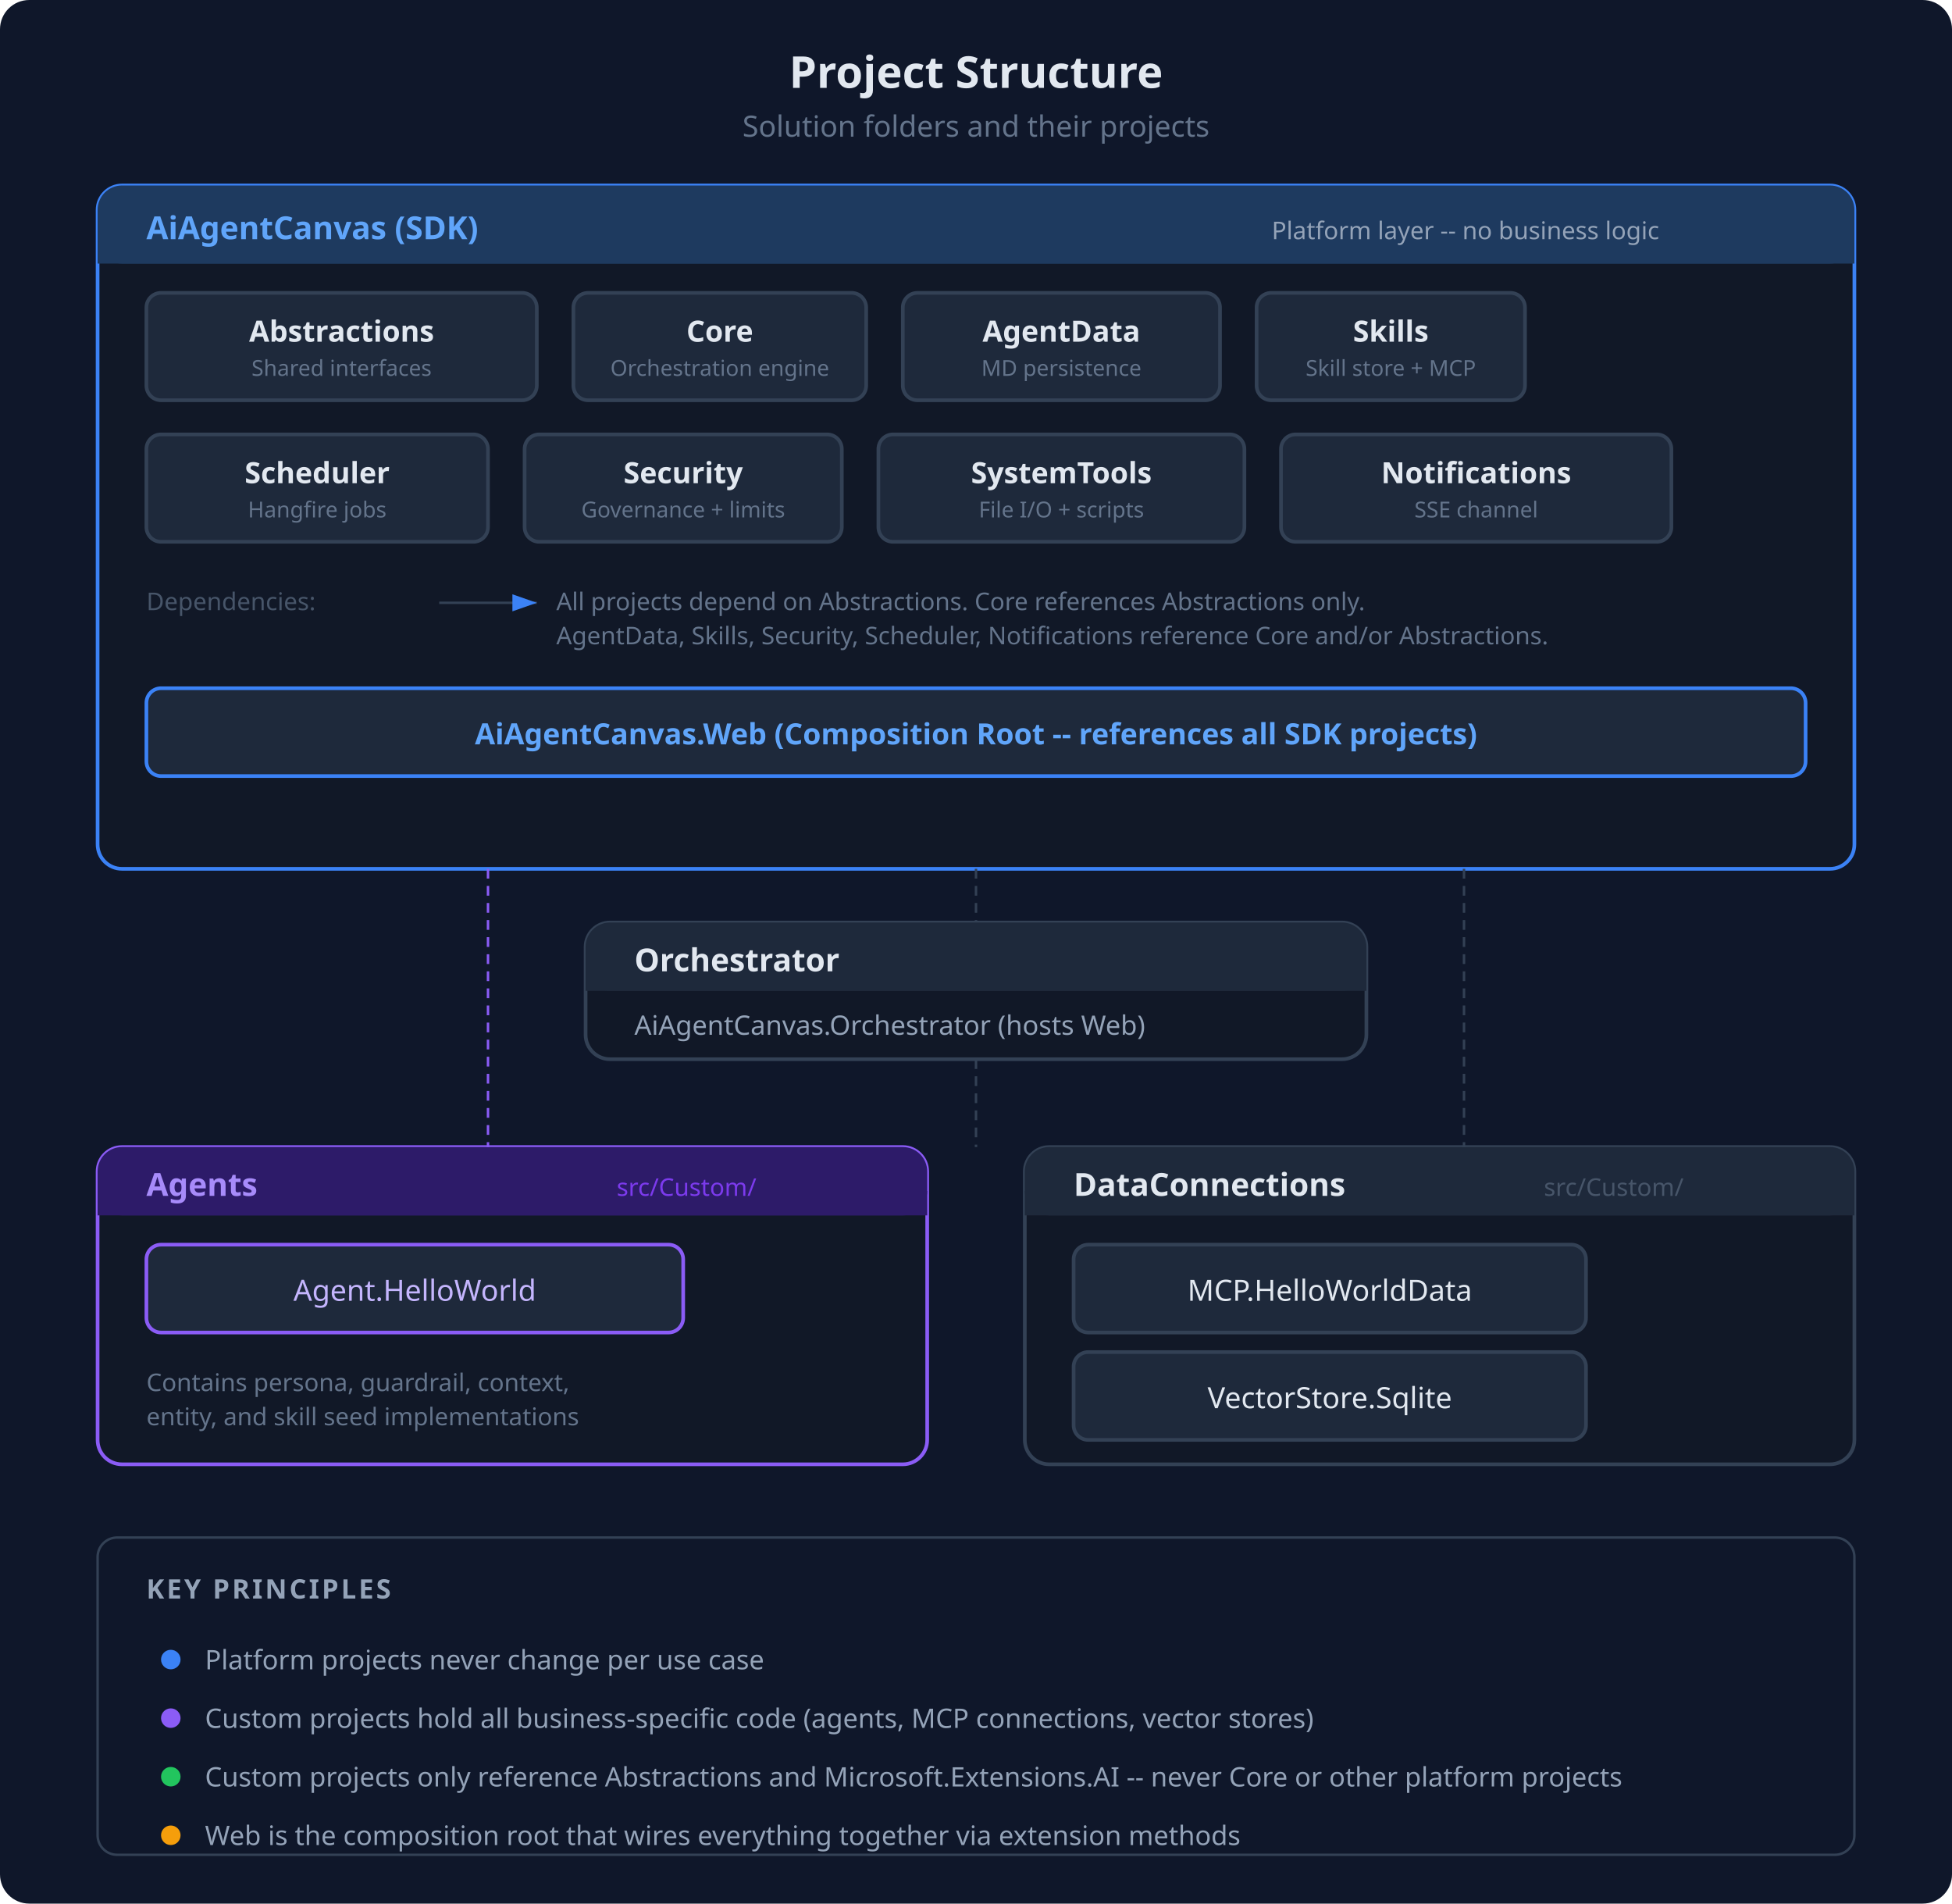
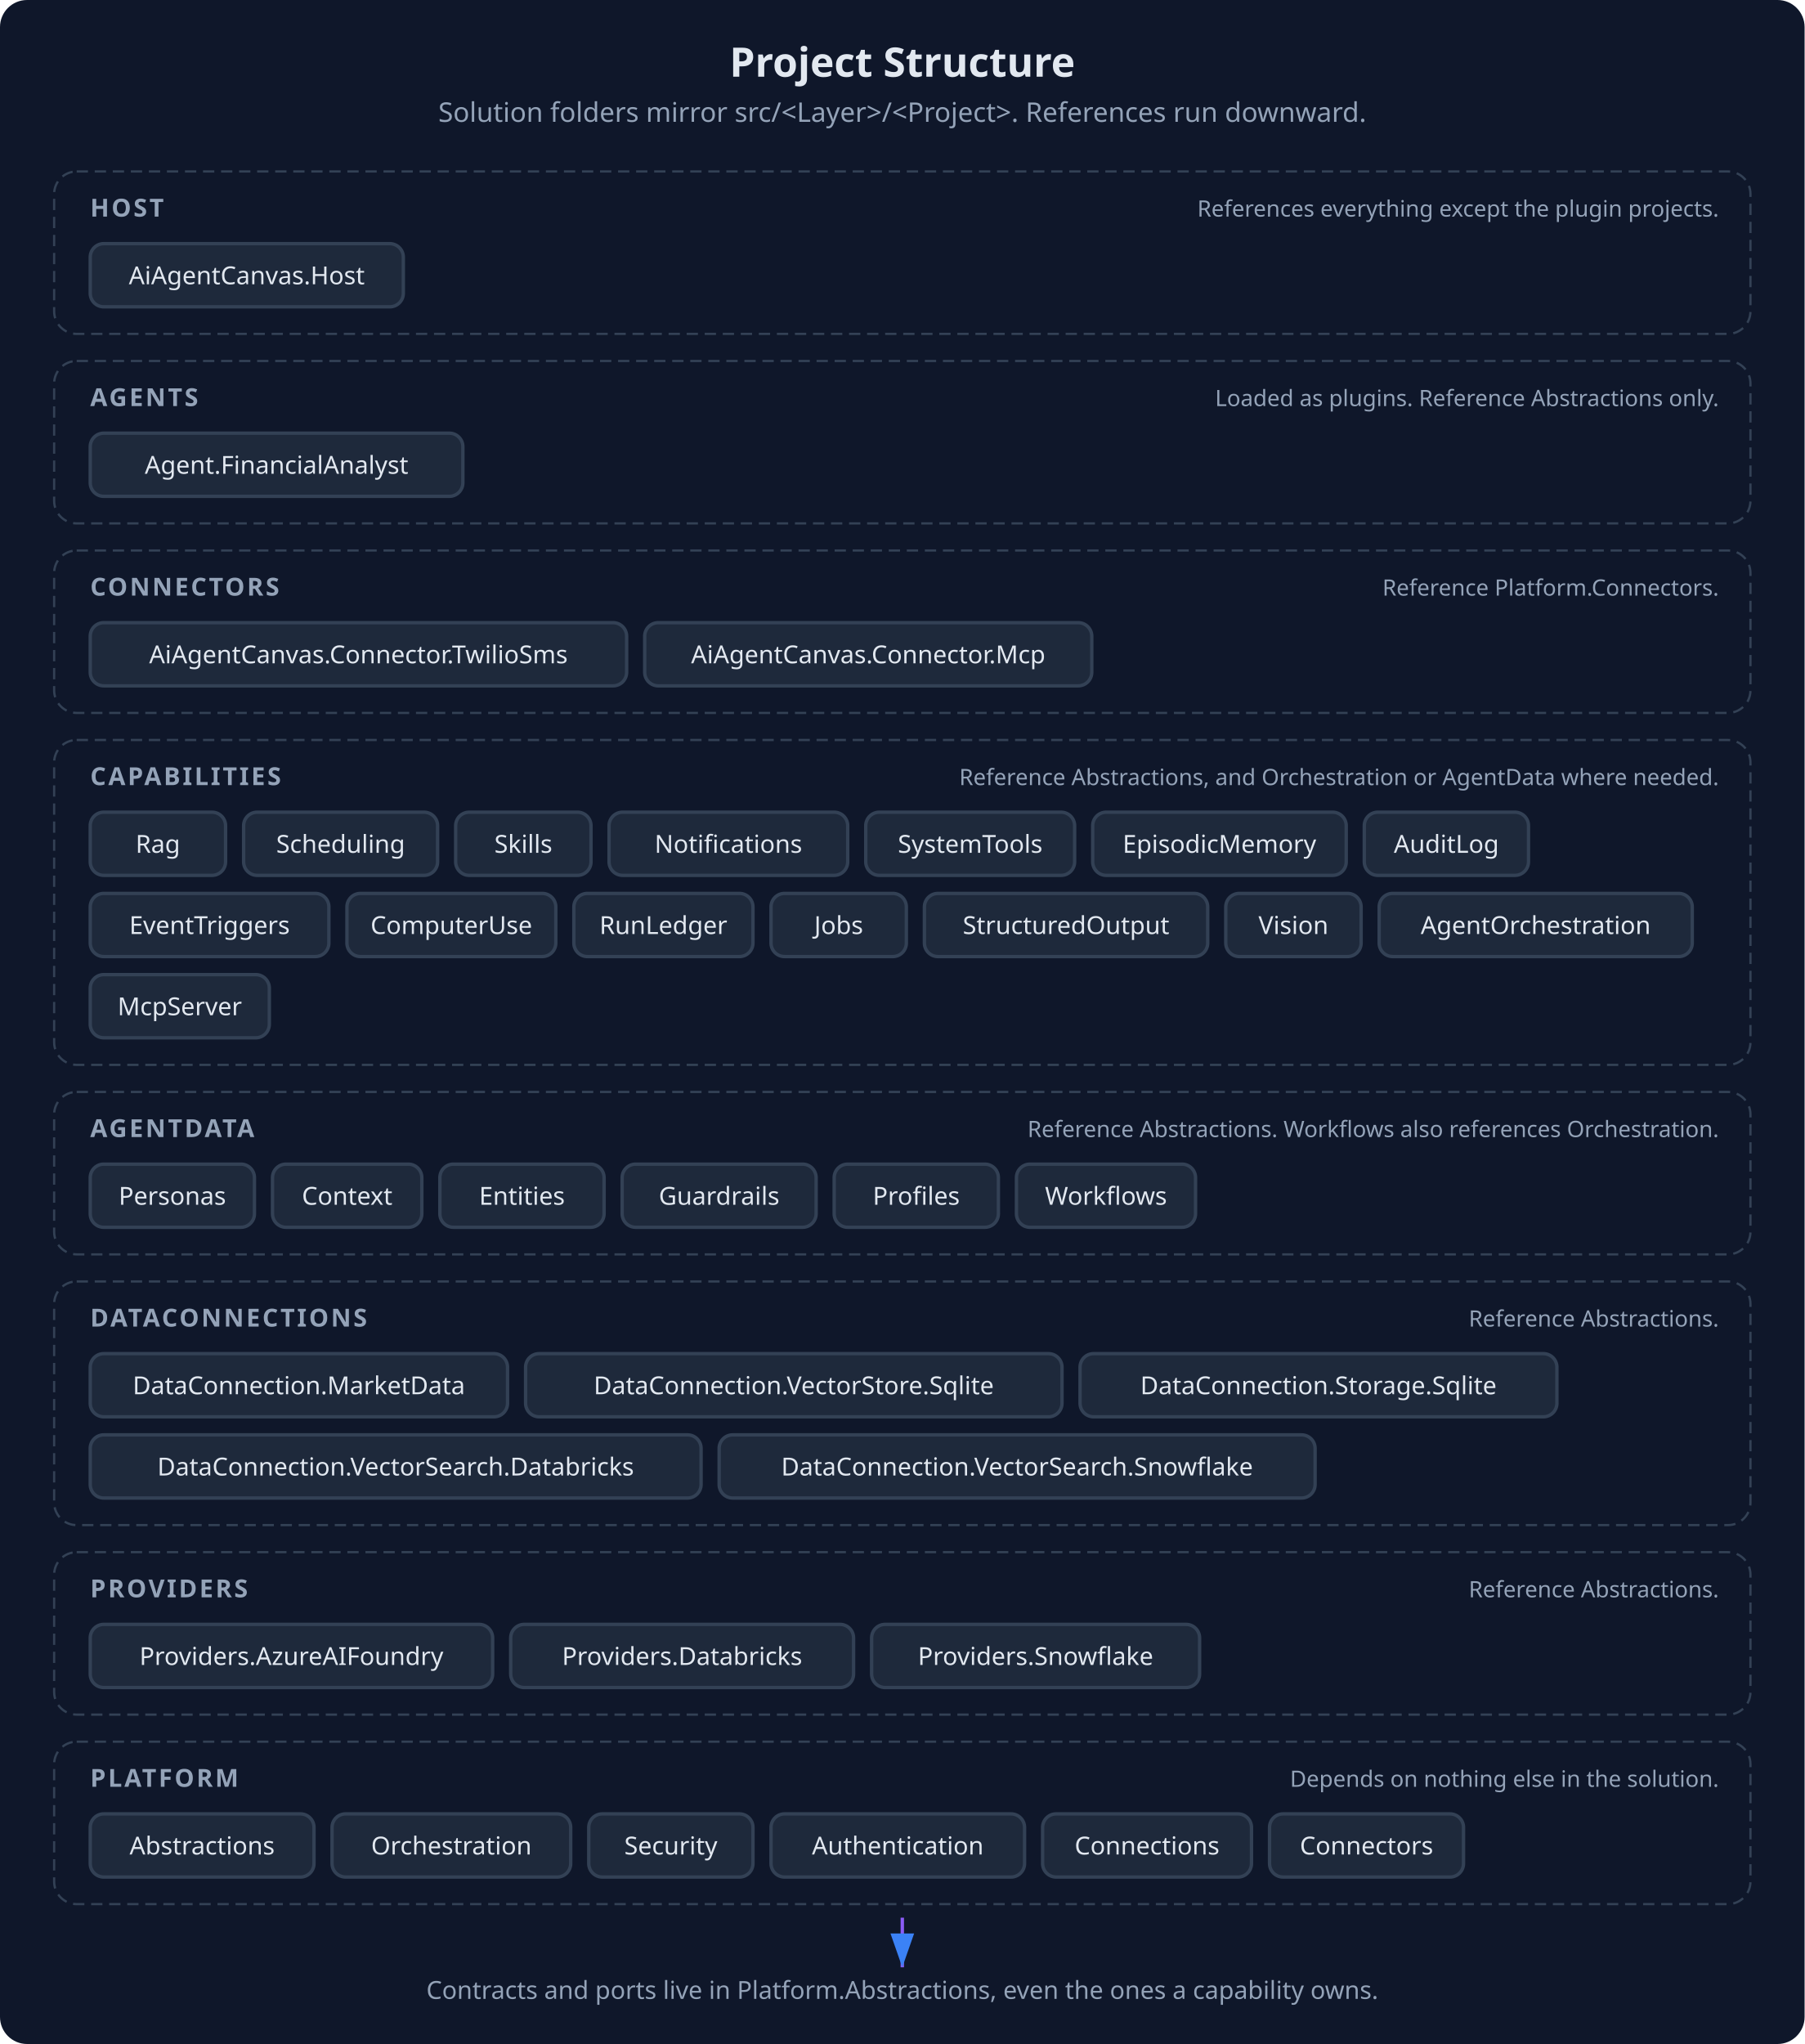
- <svg xmlns="http://www.w3.org/2000/svg" viewBox="0 0 800 780" font-family="Segoe UI, system-ui, sans-serif">
+ <svg xmlns="http://www.w3.org/2000/svg" viewBox="0 0 800 906" font-family="Segoe UI, system-ui, sans-serif">
  <defs>
-     <marker id="arrow3" markerWidth="10" markerHeight="7" refX="10" refY="3.5" orient="auto">
+     <marker id="arrow" markerWidth="10" markerHeight="7" refX="10" refY="3.5" orient="auto">
      <polygon points="0 0, 10 3.5, 0 7" fill="#3b82f6" />
    </marker>
  </defs>
-   <rect width="800" height="780" rx="12" fill="#0f172a" />
-   <text x="400" y="36" text-anchor="middle" fill="#e2e8f0" font-size="18" font-weight="600">Project Structure</text>
-   <text x="400" y="56" text-anchor="middle" fill="#64748b" font-size="12">Solution folders and their projects</text>
-   <rect x="40" y="76" width="720" height="280" rx="10" fill="#111827" stroke="#3b82f6" stroke-width="1.5" />
-   <rect x="40" y="76" width="720" height="32" rx="10" fill="#1e3a5f" />
-   <rect x="40" y="96" width="720" height="12" fill="#1e3a5f" />
-   <text x="60" y="98" fill="#60a5fa" font-size="13" font-weight="700">AiAgentCanvas (SDK)</text>
-   <text x="680" y="98" fill="#94a3b8" font-size="10" text-anchor="end">Platform layer -- no business logic</text>
-   <rect x="60" y="120" width="160" height="44" rx="6" fill="#1e293b" stroke="#334155" stroke-width="1.5" />
-   <text x="140" y="140" text-anchor="middle" fill="#e2e8f0" font-size="12" font-weight="600">Abstractions</text>
-   <text x="140" y="154" text-anchor="middle" fill="#64748b" font-size="9">Shared interfaces</text>
-   <rect x="235" y="120" width="120" height="44" rx="6" fill="#1e293b" stroke="#334155" stroke-width="1.5" />
-   <text x="295" y="140" text-anchor="middle" fill="#e2e8f0" font-size="12" font-weight="600">Core</text>
-   <text x="295" y="154" text-anchor="middle" fill="#64748b" font-size="9">Orchestration engine</text>
-   <rect x="370" y="120" width="130" height="44" rx="6" fill="#1e293b" stroke="#334155" stroke-width="1.5" />
-   <text x="435" y="140" text-anchor="middle" fill="#e2e8f0" font-size="12" font-weight="600">AgentData</text>
-   <text x="435" y="154" text-anchor="middle" fill="#64748b" font-size="9">MD persistence</text>
-   <rect x="515" y="120" width="110" height="44" rx="6" fill="#1e293b" stroke="#334155" stroke-width="1.5" />
-   <text x="570" y="140" text-anchor="middle" fill="#e2e8f0" font-size="12" font-weight="600">Skills</text>
-   <text x="570" y="154" text-anchor="middle" fill="#64748b" font-size="9">Skill store + MCP</text>
-   <rect x="60" y="178" width="140" height="44" rx="6" fill="#1e293b" stroke="#334155" stroke-width="1.5" />
-   <text x="130" y="198" text-anchor="middle" fill="#e2e8f0" font-size="12" font-weight="600">Scheduler</text>
-   <text x="130" y="212" text-anchor="middle" fill="#64748b" font-size="9">Hangfire jobs</text>
-   <rect x="215" y="178" width="130" height="44" rx="6" fill="#1e293b" stroke="#334155" stroke-width="1.5" />
-   <text x="280" y="198" text-anchor="middle" fill="#e2e8f0" font-size="12" font-weight="600">Security</text>
-   <text x="280" y="212" text-anchor="middle" fill="#64748b" font-size="9">Governance + limits</text>
-   <rect x="360" y="178" width="150" height="44" rx="6" fill="#1e293b" stroke="#334155" stroke-width="1.5" />
-   <text x="435" y="198" text-anchor="middle" fill="#e2e8f0" font-size="12" font-weight="600">SystemTools</text>
-   <text x="435" y="212" text-anchor="middle" fill="#64748b" font-size="9">File I/O + scripts</text>
-   <rect x="525" y="178" width="160" height="44" rx="6" fill="#1e293b" stroke="#334155" stroke-width="1.5" />
-   <text x="605" y="198" text-anchor="middle" fill="#e2e8f0" font-size="12" font-weight="600">Notifications</text>
-   <text x="605" y="212" text-anchor="middle" fill="#64748b" font-size="9">SSE channel</text>
-   <text x="60" y="250" fill="#475569" font-size="10">Dependencies:</text>
-   <line x1="180" y1="247" x2="220" y2="247" stroke="#334155" stroke-width="1" marker-end="url(#arrow3)" />
-   <text x="228" y="250" fill="#64748b" font-size="10">All projects depend on Abstractions. Core references Abstractions only.</text>
-   <text x="228" y="264" fill="#64748b" font-size="10">AgentData, Skills, Security, Scheduler, Notifications reference Core and/or Abstractions.</text>
-   <rect x="60" y="282" width="680" height="36" rx="6" fill="#1e293b" stroke="#3b82f6" stroke-width="1.5" />
-   <text x="400" y="305" text-anchor="middle" fill="#60a5fa" font-size="12" font-weight="600">AiAgentCanvas.Web  (Composition Root -- references all SDK projects)</text>
-   <line x1="400" y1="356" x2="400" y2="388" stroke="#334155" stroke-width="1" stroke-dasharray="4,3" />
-   <rect x="240" y="378" width="320" height="56" rx="10" fill="#111827" stroke="#334155" stroke-width="1.5" />
-   <rect x="240" y="378" width="320" height="28" rx="10" fill="#1e293b" />
-   <rect x="240" y="396" width="320" height="10" fill="#1e293b" />
-   <text x="260" y="398" fill="#e2e8f0" font-size="13" font-weight="700">Orchestrator</text>
-   <text x="260" y="424" fill="#94a3b8" font-size="11">AiAgentCanvas.Orchestrator  (hosts Web)</text>
-   <line x1="400" y1="434" x2="400" y2="470" stroke="#334155" stroke-width="1" stroke-dasharray="4,3" />
-   <rect x="40" y="470" width="340" height="130" rx="10" fill="#111827" stroke="#8b5cf6" stroke-width="1.5" />
-   <rect x="40" y="470" width="340" height="28" rx="10" fill="#2d1b69" />
-   <rect x="40" y="488" width="340" height="10" fill="#2d1b69" />
-   <text x="60" y="490" fill="#a78bfa" font-size="13" font-weight="700">Agents</text>
-   <text x="310" y="490" fill="#7c3aed" font-size="10" text-anchor="end">src/Custom/</text>
-   <rect x="60" y="510" width="220" height="36" rx="6" fill="#1e293b" stroke="#8b5cf6" stroke-width="1.5" />
-   <text x="170" y="533" text-anchor="middle" fill="#c4b5fd" font-size="12">Agent.HelloWorld</text>
-   <text x="60" y="570" fill="#64748b" font-size="10">Contains persona, guardrail, context,</text>
-   <text x="60" y="584" fill="#64748b" font-size="10">entity, and skill seed implementations</text>
-   <rect x="420" y="470" width="340" height="130" rx="10" fill="#111827" stroke="#334155" stroke-width="1.5" />
-   <rect x="420" y="470" width="340" height="28" rx="10" fill="#1e293b" />
-   <rect x="420" y="488" width="340" height="10" fill="#1e293b" />
-   <text x="440" y="490" fill="#e2e8f0" font-size="13" font-weight="700">DataConnections</text>
-   <text x="690" y="490" fill="#475569" font-size="10" text-anchor="end">src/Custom/</text>
-   <rect x="440" y="510" width="210" height="36" rx="6" fill="#1e293b" stroke="#334155" stroke-width="1.5" />
-   <text x="545" y="533" text-anchor="middle" fill="#e2e8f0" font-size="12">MCP.HelloWorldData</text>
-   <rect x="440" y="554" width="210" height="36" rx="6" fill="#1e293b" stroke="#334155" stroke-width="1.5" />
-   <text x="545" y="577" text-anchor="middle" fill="#e2e8f0" font-size="12">VectorStore.Sqlite</text>
-   <line x1="200" y1="356" x2="200" y2="470" stroke="#8b5cf6" stroke-width="1" stroke-dasharray="4,3" />
-   <line x1="600" y1="356" x2="600" y2="470" stroke="#334155" stroke-width="1" stroke-dasharray="4,3" />
-   <rect x="40" y="630" width="720" height="130" rx="8" fill="#0f172a" stroke="#334155" stroke-width="1" />
-   <text x="60" y="655" fill="#94a3b8" font-size="11" font-weight="600" letter-spacing="1">KEY PRINCIPLES</text>
-   <circle cx="70" cy="680" r="4" fill="#3b82f6" />
-   <text x="84" y="684" fill="#94a3b8" font-size="11">Platform projects never change per use case</text>
-   <circle cx="70" cy="704" r="4" fill="#8b5cf6" />
-   <text x="84" y="708" fill="#94a3b8" font-size="11">Custom projects hold all business-specific code (agents, MCP connections, vector stores)</text>
-   <circle cx="70" cy="728" r="4" fill="#22c55e" />
-   <text x="84" y="732" fill="#94a3b8" font-size="11">Custom projects only reference Abstractions and Microsoft.Extensions.AI -- never Core or other platform projects</text>
-   <circle cx="70" cy="752" r="4" fill="#f59e0b" />
-   <text x="84" y="756" fill="#94a3b8" font-size="11">Web is the composition root that wires everything together via extension methods</text>
+   <rect width="800" height="906" rx="12" fill="#0f172a" />
+   <text x="400" y="34" text-anchor="middle" fill="#e2e8f0" font-size="18" font-weight="600">Project Structure</text>
+   <text x="400" y="54" text-anchor="middle" fill="#94a3b8" font-size="12">Solution folders mirror src/&lt;Layer&gt;/&lt;Project&gt;. References run downward.</text>
+   <rect x="24" y="76" width="752" height="72" rx="10" fill="none" stroke="#334155" stroke-width="1" stroke-dasharray="5,3" />
+   <text x="40" y="96" text-anchor="start" fill="#94a3b8" font-size="11" font-weight="600" letter-spacing="1">HOST</text>
+   <rect x="40" y="108" width="138.8" height="28" rx="6" fill="#1e293b" stroke="#334155" stroke-width="1.5" />
+   <text x="109.4" y="126.0" text-anchor="middle" fill="#e2e8f0" font-size="11">AiAgentCanvas.Host</text>
+   <text x="762" y="96" text-anchor="end" fill="#94a3b8" font-size="10">References everything except the plugin projects.</text>
+   <rect x="24" y="160" width="752" height="72" rx="10" fill="none" stroke="#334155" stroke-width="1" stroke-dasharray="5,3" />
+   <text x="40" y="180" text-anchor="start" fill="#94a3b8" font-size="11" font-weight="600" letter-spacing="1">AGENTS</text>
+   <rect x="40" y="192" width="165.2" height="28" rx="6" fill="#1e293b" stroke="#334155" stroke-width="1.5" />
+   <text x="122.6" y="210.0" text-anchor="middle" fill="#e2e8f0" font-size="11">Agent.FinancialAnalyst</text>
+   <text x="762" y="180" text-anchor="end" fill="#94a3b8" font-size="10">Loaded as plugins. Reference Abstractions only.</text>
+   <rect x="24" y="244" width="752" height="72" rx="10" fill="none" stroke="#334155" stroke-width="1" stroke-dasharray="5,3" />
+   <text x="40" y="264" text-anchor="start" fill="#94a3b8" font-size="11" font-weight="600" letter-spacing="1">CONNECTORS</text>
+   <rect x="40" y="276" width="237.8" height="28" rx="6" fill="#1e293b" stroke="#334155" stroke-width="1.5" />
+   <text x="158.9" y="294.0" text-anchor="middle" fill="#e2e8f0" font-size="11">AiAgentCanvas.Connector.TwilioSms</text>
+   <rect x="285.8" y="276" width="198.2" height="28" rx="6" fill="#1e293b" stroke="#334155" stroke-width="1.5" />
+   <text x="384.9" y="294.0" text-anchor="middle" fill="#e2e8f0" font-size="11">AiAgentCanvas.Connector.Mcp</text>
+   <text x="762" y="264" text-anchor="end" fill="#94a3b8" font-size="10">Reference Platform.Connectors.</text>
+   <rect x="24" y="328" width="752" height="144" rx="10" fill="none" stroke="#334155" stroke-width="1" stroke-dasharray="5,3" />
+   <text x="40" y="348" text-anchor="start" fill="#94a3b8" font-size="11" font-weight="600" letter-spacing="1">CAPABILITIES</text>
+   <rect x="40" y="360" width="60" height="28" rx="6" fill="#1e293b" stroke="#334155" stroke-width="1.5" />
+   <text x="70.0" y="378.0" text-anchor="middle" fill="#e2e8f0" font-size="11">Rag</text>
+   <rect x="108" y="360" width="86.0" height="28" rx="6" fill="#1e293b" stroke="#334155" stroke-width="1.5" />
+   <text x="151.0" y="378.0" text-anchor="middle" fill="#e2e8f0" font-size="11">Scheduling</text>
+   <rect x="202.0" y="360" width="60" height="28" rx="6" fill="#1e293b" stroke="#334155" stroke-width="1.5" />
+   <text x="232.0" y="378.0" text-anchor="middle" fill="#e2e8f0" font-size="11">Skills</text>
+   <rect x="270.0" y="360" width="105.8" height="28" rx="6" fill="#1e293b" stroke="#334155" stroke-width="1.5" />
+   <text x="322.9" y="378.0" text-anchor="middle" fill="#e2e8f0" font-size="11">Notifications</text>
+   <rect x="383.8" y="360" width="92.6" height="28" rx="6" fill="#1e293b" stroke="#334155" stroke-width="1.5" />
+   <text x="430.1" y="378.0" text-anchor="middle" fill="#e2e8f0" font-size="11">SystemTools</text>
+   <rect x="484.4" y="360" width="112.4" height="28" rx="6" fill="#1e293b" stroke="#334155" stroke-width="1.5" />
+   <text x="540.6" y="378.0" text-anchor="middle" fill="#e2e8f0" font-size="11">EpisodicMemory</text>
+   <rect x="604.8" y="360" width="72.8" height="28" rx="6" fill="#1e293b" stroke="#334155" stroke-width="1.5" />
+   <text x="641.2" y="378.0" text-anchor="middle" fill="#e2e8f0" font-size="11">AuditLog</text>
+   <rect x="40" y="396" width="105.8" height="28" rx="6" fill="#1e293b" stroke="#334155" stroke-width="1.5" />
+   <text x="92.9" y="414.0" text-anchor="middle" fill="#e2e8f0" font-size="11">EventTriggers</text>
+   <rect x="153.8" y="396" width="92.6" height="28" rx="6" fill="#1e293b" stroke="#334155" stroke-width="1.5" />
+   <text x="200.1" y="414.0" text-anchor="middle" fill="#e2e8f0" font-size="11">ComputerUse</text>
+   <rect x="254.4" y="396" width="79.4" height="28" rx="6" fill="#1e293b" stroke="#334155" stroke-width="1.5" />
+   <text x="294.1" y="414.0" text-anchor="middle" fill="#e2e8f0" font-size="11">RunLedger</text>
+   <rect x="341.8" y="396" width="60" height="28" rx="6" fill="#1e293b" stroke="#334155" stroke-width="1.5" />
+   <text x="371.8" y="414.0" text-anchor="middle" fill="#e2e8f0" font-size="11">Jobs</text>
+   <rect x="409.8" y="396" width="125.6" height="28" rx="6" fill="#1e293b" stroke="#334155" stroke-width="1.5" />
+   <text x="472.6" y="414.0" text-anchor="middle" fill="#e2e8f0" font-size="11">StructuredOutput</text>
+   <rect x="543.4" y="396" width="60" height="28" rx="6" fill="#1e293b" stroke="#334155" stroke-width="1.5" />
+   <text x="573.4" y="414.0" text-anchor="middle" fill="#e2e8f0" font-size="11">Vision</text>
+   <rect x="611.4" y="396" width="138.8" height="28" rx="6" fill="#1e293b" stroke="#334155" stroke-width="1.5" />
+   <text x="680.8" y="414.0" text-anchor="middle" fill="#e2e8f0" font-size="11">AgentOrchestration</text>
+   <rect x="40" y="432" width="79.4" height="28" rx="6" fill="#1e293b" stroke="#334155" stroke-width="1.5" />
+   <text x="79.7" y="450.0" text-anchor="middle" fill="#e2e8f0" font-size="11">McpServer</text>
+   <text x="762" y="348" text-anchor="end" fill="#94a3b8" font-size="10">Reference Abstractions, and Orchestration or AgentData where needed.</text>
+   <rect x="24" y="484" width="752" height="72" rx="10" fill="none" stroke="#334155" stroke-width="1" stroke-dasharray="5,3" />
+   <text x="40" y="504" text-anchor="start" fill="#94a3b8" font-size="11" font-weight="600" letter-spacing="1">AGENTDATA</text>
+   <rect x="40" y="516" width="72.8" height="28" rx="6" fill="#1e293b" stroke="#334155" stroke-width="1.5" />
+   <text x="76.4" y="534.0" text-anchor="middle" fill="#e2e8f0" font-size="11">Personas</text>
+   <rect x="120.8" y="516" width="66.2" height="28" rx="6" fill="#1e293b" stroke="#334155" stroke-width="1.5" />
+   <text x="153.9" y="534.0" text-anchor="middle" fill="#e2e8f0" font-size="11">Context</text>
+   <rect x="195.0" y="516" width="72.8" height="28" rx="6" fill="#1e293b" stroke="#334155" stroke-width="1.5" />
+   <text x="231.4" y="534.0" text-anchor="middle" fill="#e2e8f0" font-size="11">Entities</text>
+   <rect x="275.8" y="516" width="86.0" height="28" rx="6" fill="#1e293b" stroke="#334155" stroke-width="1.5" />
+   <text x="318.8" y="534.0" text-anchor="middle" fill="#e2e8f0" font-size="11">Guardrails</text>
+   <rect x="369.8" y="516" width="72.8" height="28" rx="6" fill="#1e293b" stroke="#334155" stroke-width="1.5" />
+   <text x="406.2" y="534.0" text-anchor="middle" fill="#e2e8f0" font-size="11">Profiles</text>
+   <rect x="450.6" y="516" width="79.4" height="28" rx="6" fill="#1e293b" stroke="#334155" stroke-width="1.5" />
+   <text x="490.3" y="534.0" text-anchor="middle" fill="#e2e8f0" font-size="11">Workflows</text>
+   <text x="762" y="504" text-anchor="end" fill="#94a3b8" font-size="10">Reference Abstractions. Workflows also references Orchestration.</text>
+   <rect x="24" y="568" width="752" height="108" rx="10" fill="none" stroke="#334155" stroke-width="1" stroke-dasharray="5,3" />
+   <text x="40" y="588" text-anchor="start" fill="#94a3b8" font-size="11" font-weight="600" letter-spacing="1">DATACONNECTIONS</text>
+   <rect x="40" y="600" width="185.0" height="28" rx="6" fill="#1e293b" stroke="#334155" stroke-width="1.5" />
+   <text x="132.5" y="618.0" text-anchor="middle" fill="#e2e8f0" font-size="11">DataConnection.MarketData</text>
+   <rect x="233.0" y="600" width="237.8" height="28" rx="6" fill="#1e293b" stroke="#334155" stroke-width="1.5" />
+   <text x="351.9" y="618.0" text-anchor="middle" fill="#e2e8f0" font-size="11">DataConnection.VectorStore.Sqlite</text>
+   <rect x="478.8" y="600" width="211.4" height="28" rx="6" fill="#1e293b" stroke="#334155" stroke-width="1.5" />
+   <text x="584.5" y="618.0" text-anchor="middle" fill="#e2e8f0" font-size="11">DataConnection.Storage.Sqlite</text>
+   <rect x="40" y="636" width="270.8" height="28" rx="6" fill="#1e293b" stroke="#334155" stroke-width="1.5" />
+   <text x="175.4" y="654.0" text-anchor="middle" fill="#e2e8f0" font-size="11">DataConnection.VectorSearch.Databricks</text>
+   <rect x="318.8" y="636" width="264.2" height="28" rx="6" fill="#1e293b" stroke="#334155" stroke-width="1.5" />
+   <text x="450.9" y="654.0" text-anchor="middle" fill="#e2e8f0" font-size="11">DataConnection.VectorSearch.Snowflake</text>
+   <text x="762" y="588" text-anchor="end" fill="#94a3b8" font-size="10">Reference Abstractions.</text>
+   <rect x="24" y="688" width="752" height="72" rx="10" fill="none" stroke="#334155" stroke-width="1" stroke-dasharray="5,3" />
+   <text x="40" y="708" text-anchor="start" fill="#94a3b8" font-size="11" font-weight="600" letter-spacing="1">PROVIDERS</text>
+   <rect x="40" y="720" width="178.4" height="28" rx="6" fill="#1e293b" stroke="#334155" stroke-width="1.5" />
+   <text x="129.2" y="738.0" text-anchor="middle" fill="#e2e8f0" font-size="11">Providers.AzureAIFoundry</text>
+   <rect x="226.4" y="720" width="152.0" height="28" rx="6" fill="#1e293b" stroke="#334155" stroke-width="1.5" />
+   <text x="302.4" y="738.0" text-anchor="middle" fill="#e2e8f0" font-size="11">Providers.Databricks</text>
+   <rect x="386.4" y="720" width="145.4" height="28" rx="6" fill="#1e293b" stroke="#334155" stroke-width="1.5" />
+   <text x="459.1" y="738.0" text-anchor="middle" fill="#e2e8f0" font-size="11">Providers.Snowflake</text>
+   <text x="762" y="708" text-anchor="end" fill="#94a3b8" font-size="10">Reference Abstractions.</text>
+   <rect x="24" y="772" width="752" height="72" rx="10" fill="none" stroke="#334155" stroke-width="1" stroke-dasharray="5,3" />
+   <text x="40" y="792" text-anchor="start" fill="#94a3b8" font-size="11" font-weight="600" letter-spacing="1">PLATFORM</text>
+   <rect x="40" y="804" width="99.2" height="28" rx="6" fill="#1e293b" stroke="#334155" stroke-width="1.5" />
+   <text x="89.6" y="822.0" text-anchor="middle" fill="#e2e8f0" font-size="11">Abstractions</text>
+   <rect x="147.2" y="804" width="105.8" height="28" rx="6" fill="#1e293b" stroke="#334155" stroke-width="1.5" />
+   <text x="200.1" y="822.0" text-anchor="middle" fill="#e2e8f0" font-size="11">Orchestration</text>
+   <rect x="261.0" y="804" width="72.8" height="28" rx="6" fill="#1e293b" stroke="#334155" stroke-width="1.5" />
+   <text x="297.4" y="822.0" text-anchor="middle" fill="#e2e8f0" font-size="11">Security</text>
+   <rect x="341.8" y="804" width="112.4" height="28" rx="6" fill="#1e293b" stroke="#334155" stroke-width="1.5" />
+   <text x="398.0" y="822.0" text-anchor="middle" fill="#e2e8f0" font-size="11">Authentication</text>
+   <rect x="462.2" y="804" width="92.6" height="28" rx="6" fill="#1e293b" stroke="#334155" stroke-width="1.5" />
+   <text x="508.5" y="822.0" text-anchor="middle" fill="#e2e8f0" font-size="11">Connections</text>
+   <rect x="562.8" y="804" width="86.0" height="28" rx="6" fill="#1e293b" stroke="#334155" stroke-width="1.5" />
+   <text x="605.8" y="822.0" text-anchor="middle" fill="#e2e8f0" font-size="11">Connectors</text>
+   <text x="762" y="792" text-anchor="end" fill="#94a3b8" font-size="10">Depends on nothing else in the solution.</text>
+   <line x1="400" y1="850" x2="400" y2="872" stroke="#8b5cf6" stroke-width="1.5" marker-end="url(#arrow)" />
+   <text x="400" y="886" text-anchor="middle" fill="#94a3b8" font-size="11">Contracts and ports live in Platform.Abstractions, even the ones a capability owns.</text>
</svg>
